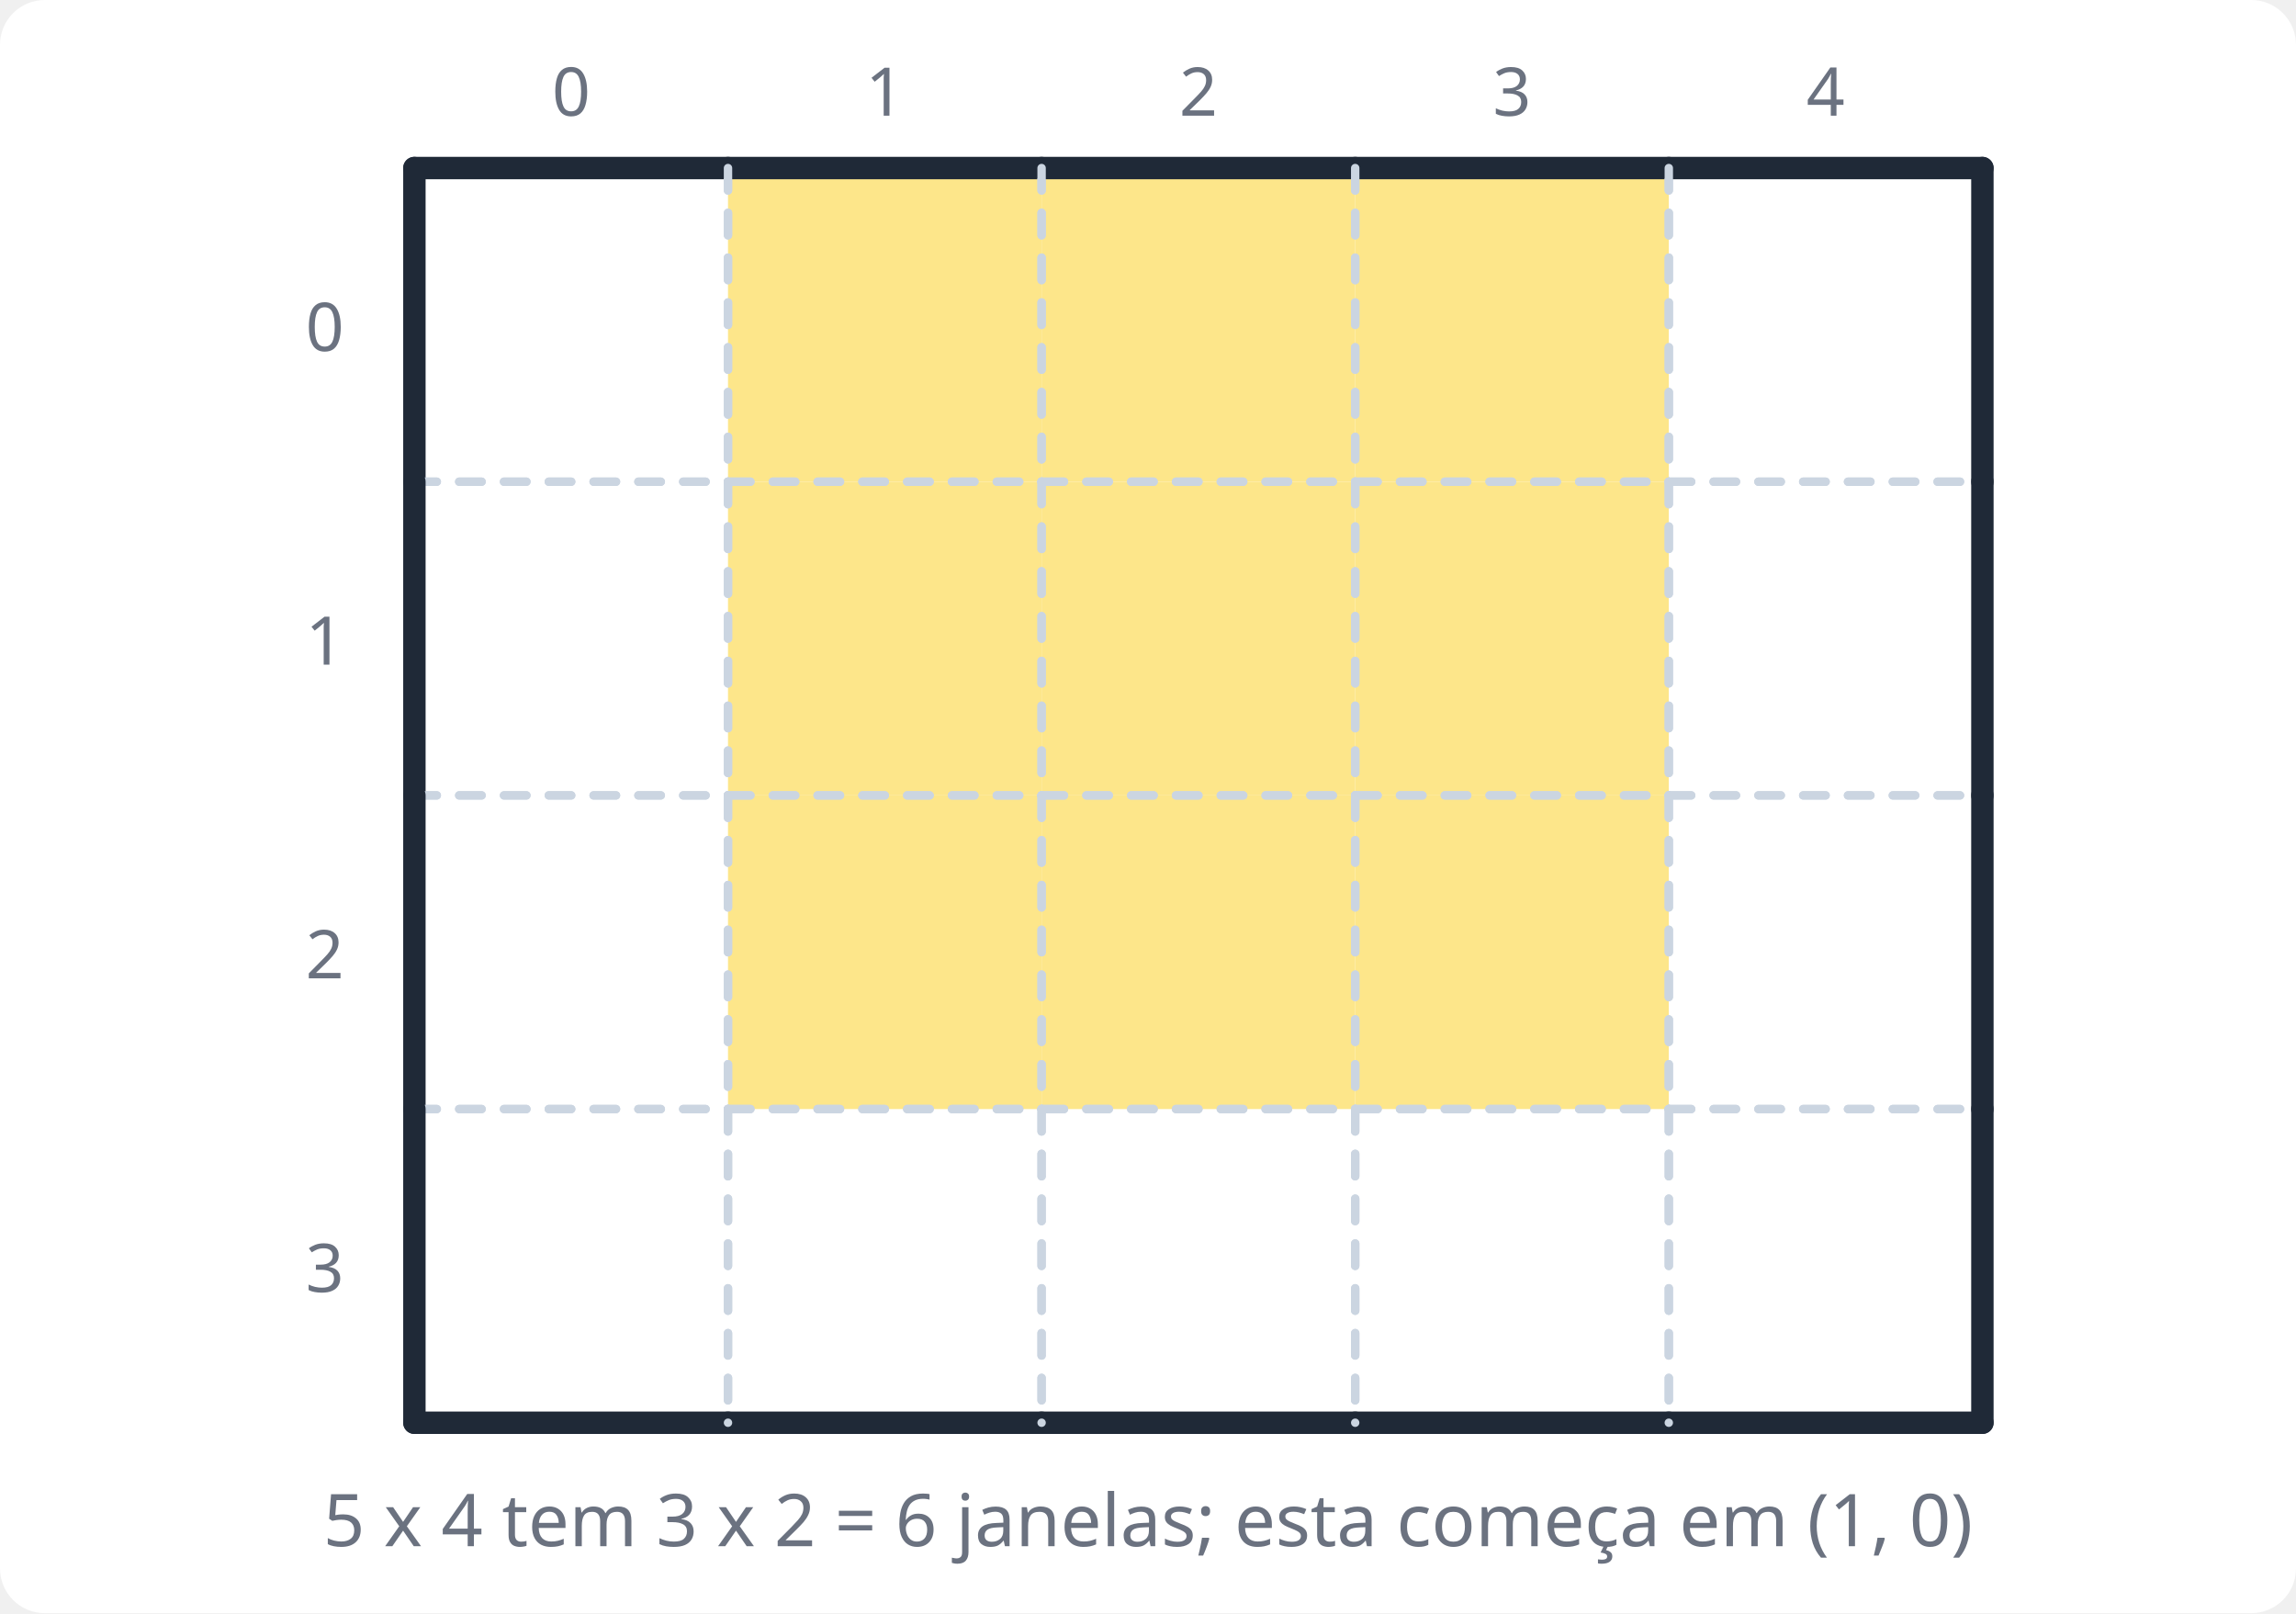
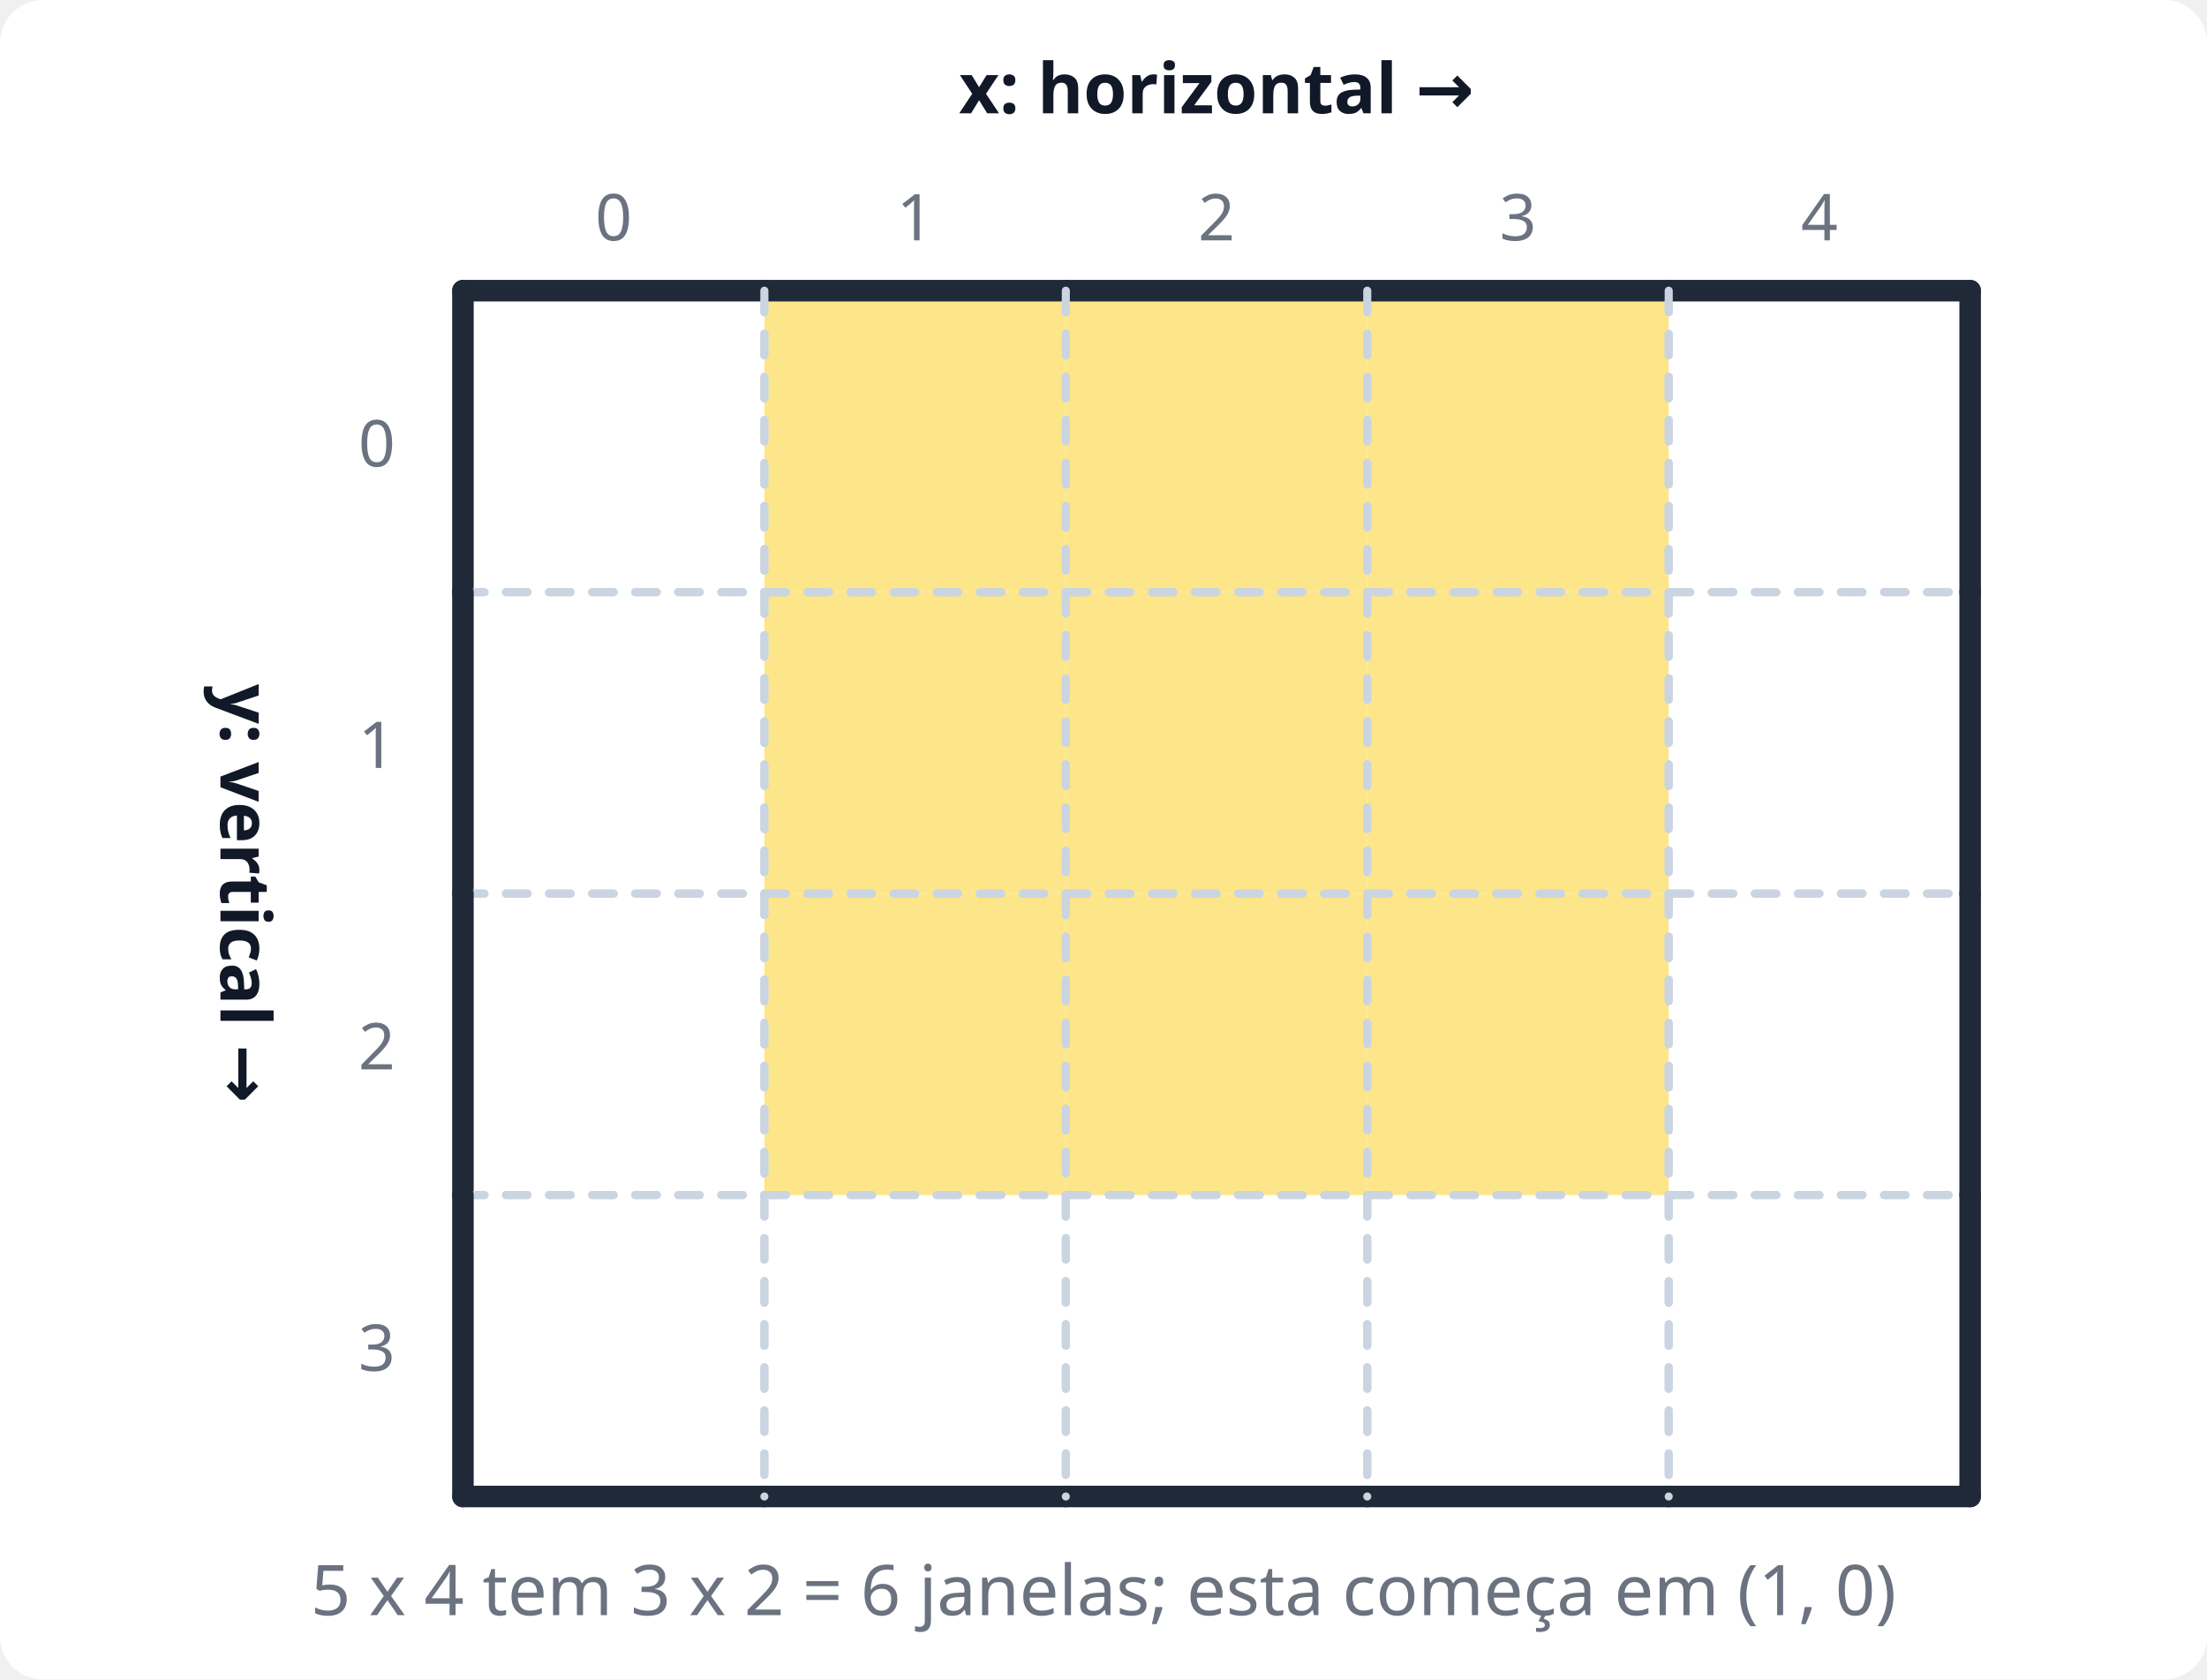
- <svg xmlns="http://www.w3.org/2000/svg" width="410" height="288" viewBox="0 0 410 288">
-   <rect width="410" height="288" fill="#ffffff" rx="8" />
-   <rect x="130" y="30" width="56" height="56" fill="#fde68a" />
-   <rect x="130" y="86" width="56" height="56" fill="#fde68a" />
-   <rect x="130" y="142" width="56" height="56" fill="#fde68a" />
-   <rect x="186" y="30" width="56" height="56" fill="#fde68a" />
-   <rect x="186" y="86" width="56" height="56" fill="#fde68a" />
-   <rect x="186" y="142" width="56" height="56" fill="#fde68a" />
-   <rect x="242" y="30" width="56" height="56" fill="#fde68a" />
-   <rect x="242" y="86" width="56" height="56" fill="#fde68a" />
-   <rect x="242" y="142" width="56" height="56" fill="#fde68a" />
-   <line x1="74" y1="30" x2="130" y2="30" stroke="#1f2937" stroke-width="4" stroke-linecap="round" />
-   <line x1="130" y1="30" x2="130" y2="86" stroke="#cbd5e1" stroke-width="1.5" stroke-linecap="round" stroke-dasharray="4 4" />
-   <line x1="74" y1="86" x2="130" y2="86" stroke="#cbd5e1" stroke-width="1.5" stroke-linecap="round" stroke-dasharray="4 4" />
-   <line x1="74" y1="30" x2="74" y2="86" stroke="#1f2937" stroke-width="4" stroke-linecap="round" />
-   <line x1="130" y1="30" x2="186" y2="30" stroke="#1f2937" stroke-width="4" stroke-linecap="round" />
-   <line x1="186" y1="30" x2="186" y2="86" stroke="#cbd5e1" stroke-width="1.5" stroke-linecap="round" stroke-dasharray="4 4" />
-   <line x1="130" y1="86" x2="186" y2="86" stroke="#cbd5e1" stroke-width="1.5" stroke-linecap="round" stroke-dasharray="4 4" />
-   <line x1="130" y1="30" x2="130" y2="86" stroke="#cbd5e1" stroke-width="1.5" stroke-linecap="round" stroke-dasharray="4 4" />
-   <line x1="186" y1="30" x2="242" y2="30" stroke="#1f2937" stroke-width="4" stroke-linecap="round" />
-   <line x1="242" y1="30" x2="242" y2="86" stroke="#cbd5e1" stroke-width="1.5" stroke-linecap="round" stroke-dasharray="4 4" />
-   <line x1="186" y1="86" x2="242" y2="86" stroke="#cbd5e1" stroke-width="1.5" stroke-linecap="round" stroke-dasharray="4 4" />
-   <line x1="186" y1="30" x2="186" y2="86" stroke="#cbd5e1" stroke-width="1.5" stroke-linecap="round" stroke-dasharray="4 4" />
-   <line x1="242" y1="30" x2="298" y2="30" stroke="#1f2937" stroke-width="4" stroke-linecap="round" />
-   <line x1="298" y1="30" x2="298" y2="86" stroke="#cbd5e1" stroke-width="1.5" stroke-linecap="round" stroke-dasharray="4 4" />
-   <line x1="242" y1="86" x2="298" y2="86" stroke="#cbd5e1" stroke-width="1.5" stroke-linecap="round" stroke-dasharray="4 4" />
-   <line x1="242" y1="30" x2="242" y2="86" stroke="#cbd5e1" stroke-width="1.5" stroke-linecap="round" stroke-dasharray="4 4" />
-   <line x1="298" y1="30" x2="354" y2="30" stroke="#1f2937" stroke-width="4" stroke-linecap="round" />
-   <line x1="354" y1="30" x2="354" y2="86" stroke="#1f2937" stroke-width="4" stroke-linecap="round" />
-   <line x1="298" y1="86" x2="354" y2="86" stroke="#cbd5e1" stroke-width="1.5" stroke-linecap="round" stroke-dasharray="4 4" />
-   <line x1="298" y1="30" x2="298" y2="86" stroke="#cbd5e1" stroke-width="1.5" stroke-linecap="round" stroke-dasharray="4 4" />
-   <line x1="74" y1="86" x2="130" y2="86" stroke="#cbd5e1" stroke-width="1.5" stroke-linecap="round" stroke-dasharray="4 4" />
-   <line x1="130" y1="86" x2="130" y2="142" stroke="#cbd5e1" stroke-width="1.5" stroke-linecap="round" stroke-dasharray="4 4" />
-   <line x1="74" y1="142" x2="130" y2="142" stroke="#cbd5e1" stroke-width="1.5" stroke-linecap="round" stroke-dasharray="4 4" />
-   <line x1="74" y1="86" x2="74" y2="142" stroke="#1f2937" stroke-width="4" stroke-linecap="round" />
-   <line x1="130" y1="86" x2="186" y2="86" stroke="#cbd5e1" stroke-width="1.5" stroke-linecap="round" stroke-dasharray="4 4" />
-   <line x1="186" y1="86" x2="186" y2="142" stroke="#cbd5e1" stroke-width="1.5" stroke-linecap="round" stroke-dasharray="4 4" />
-   <line x1="130" y1="142" x2="186" y2="142" stroke="#cbd5e1" stroke-width="1.5" stroke-linecap="round" stroke-dasharray="4 4" />
-   <line x1="130" y1="86" x2="130" y2="142" stroke="#cbd5e1" stroke-width="1.5" stroke-linecap="round" stroke-dasharray="4 4" />
-   <line x1="186" y1="86" x2="242" y2="86" stroke="#cbd5e1" stroke-width="1.5" stroke-linecap="round" stroke-dasharray="4 4" />
-   <line x1="242" y1="86" x2="242" y2="142" stroke="#cbd5e1" stroke-width="1.5" stroke-linecap="round" stroke-dasharray="4 4" />
-   <line x1="186" y1="142" x2="242" y2="142" stroke="#cbd5e1" stroke-width="1.5" stroke-linecap="round" stroke-dasharray="4 4" />
-   <line x1="186" y1="86" x2="186" y2="142" stroke="#cbd5e1" stroke-width="1.5" stroke-linecap="round" stroke-dasharray="4 4" />
-   <line x1="242" y1="86" x2="298" y2="86" stroke="#cbd5e1" stroke-width="1.5" stroke-linecap="round" stroke-dasharray="4 4" />
-   <line x1="298" y1="86" x2="298" y2="142" stroke="#cbd5e1" stroke-width="1.5" stroke-linecap="round" stroke-dasharray="4 4" />
-   <line x1="242" y1="142" x2="298" y2="142" stroke="#cbd5e1" stroke-width="1.5" stroke-linecap="round" stroke-dasharray="4 4" />
-   <line x1="242" y1="86" x2="242" y2="142" stroke="#cbd5e1" stroke-width="1.5" stroke-linecap="round" stroke-dasharray="4 4" />
-   <line x1="298" y1="86" x2="354" y2="86" stroke="#cbd5e1" stroke-width="1.5" stroke-linecap="round" stroke-dasharray="4 4" />
-   <line x1="354" y1="86" x2="354" y2="142" stroke="#1f2937" stroke-width="4" stroke-linecap="round" />
-   <line x1="298" y1="142" x2="354" y2="142" stroke="#cbd5e1" stroke-width="1.5" stroke-linecap="round" stroke-dasharray="4 4" />
-   <line x1="298" y1="86" x2="298" y2="142" stroke="#cbd5e1" stroke-width="1.5" stroke-linecap="round" stroke-dasharray="4 4" />
-   <line x1="74" y1="142" x2="130" y2="142" stroke="#cbd5e1" stroke-width="1.5" stroke-linecap="round" stroke-dasharray="4 4" />
-   <line x1="130" y1="142" x2="130" y2="198" stroke="#cbd5e1" stroke-width="1.5" stroke-linecap="round" stroke-dasharray="4 4" />
-   <line x1="74" y1="198" x2="130" y2="198" stroke="#cbd5e1" stroke-width="1.5" stroke-linecap="round" stroke-dasharray="4 4" />
-   <line x1="74" y1="142" x2="74" y2="198" stroke="#1f2937" stroke-width="4" stroke-linecap="round" />
-   <line x1="130" y1="142" x2="186" y2="142" stroke="#cbd5e1" stroke-width="1.5" stroke-linecap="round" stroke-dasharray="4 4" />
-   <line x1="186" y1="142" x2="186" y2="198" stroke="#cbd5e1" stroke-width="1.5" stroke-linecap="round" stroke-dasharray="4 4" />
-   <line x1="130" y1="198" x2="186" y2="198" stroke="#cbd5e1" stroke-width="1.5" stroke-linecap="round" stroke-dasharray="4 4" />
-   <line x1="130" y1="142" x2="130" y2="198" stroke="#cbd5e1" stroke-width="1.5" stroke-linecap="round" stroke-dasharray="4 4" />
-   <line x1="186" y1="142" x2="242" y2="142" stroke="#cbd5e1" stroke-width="1.5" stroke-linecap="round" stroke-dasharray="4 4" />
-   <line x1="242" y1="142" x2="242" y2="198" stroke="#cbd5e1" stroke-width="1.5" stroke-linecap="round" stroke-dasharray="4 4" />
-   <line x1="186" y1="198" x2="242" y2="198" stroke="#cbd5e1" stroke-width="1.5" stroke-linecap="round" stroke-dasharray="4 4" />
-   <line x1="186" y1="142" x2="186" y2="198" stroke="#cbd5e1" stroke-width="1.5" stroke-linecap="round" stroke-dasharray="4 4" />
-   <line x1="242" y1="142" x2="298" y2="142" stroke="#cbd5e1" stroke-width="1.5" stroke-linecap="round" stroke-dasharray="4 4" />
-   <line x1="298" y1="142" x2="298" y2="198" stroke="#cbd5e1" stroke-width="1.5" stroke-linecap="round" stroke-dasharray="4 4" />
-   <line x1="242" y1="198" x2="298" y2="198" stroke="#cbd5e1" stroke-width="1.5" stroke-linecap="round" stroke-dasharray="4 4" />
-   <line x1="242" y1="142" x2="242" y2="198" stroke="#cbd5e1" stroke-width="1.5" stroke-linecap="round" stroke-dasharray="4 4" />
-   <line x1="298" y1="142" x2="354" y2="142" stroke="#cbd5e1" stroke-width="1.5" stroke-linecap="round" stroke-dasharray="4 4" />
-   <line x1="354" y1="142" x2="354" y2="198" stroke="#1f2937" stroke-width="4" stroke-linecap="round" />
-   <line x1="298" y1="198" x2="354" y2="198" stroke="#cbd5e1" stroke-width="1.5" stroke-linecap="round" stroke-dasharray="4 4" />
-   <line x1="298" y1="142" x2="298" y2="198" stroke="#cbd5e1" stroke-width="1.5" stroke-linecap="round" stroke-dasharray="4 4" />
-   <line x1="74" y1="198" x2="130" y2="198" stroke="#cbd5e1" stroke-width="1.5" stroke-linecap="round" stroke-dasharray="4 4" />
-   <line x1="130" y1="198" x2="130" y2="254" stroke="#cbd5e1" stroke-width="1.5" stroke-linecap="round" stroke-dasharray="4 4" />
-   <line x1="74" y1="254" x2="130" y2="254" stroke="#1f2937" stroke-width="4" stroke-linecap="round" />
-   <line x1="74" y1="198" x2="74" y2="254" stroke="#1f2937" stroke-width="4" stroke-linecap="round" />
-   <line x1="130" y1="198" x2="186" y2="198" stroke="#cbd5e1" stroke-width="1.5" stroke-linecap="round" stroke-dasharray="4 4" />
-   <line x1="186" y1="198" x2="186" y2="254" stroke="#cbd5e1" stroke-width="1.5" stroke-linecap="round" stroke-dasharray="4 4" />
-   <line x1="130" y1="254" x2="186" y2="254" stroke="#1f2937" stroke-width="4" stroke-linecap="round" />
-   <line x1="130" y1="198" x2="130" y2="254" stroke="#cbd5e1" stroke-width="1.5" stroke-linecap="round" stroke-dasharray="4 4" />
-   <line x1="186" y1="198" x2="242" y2="198" stroke="#cbd5e1" stroke-width="1.5" stroke-linecap="round" stroke-dasharray="4 4" />
-   <line x1="242" y1="198" x2="242" y2="254" stroke="#cbd5e1" stroke-width="1.5" stroke-linecap="round" stroke-dasharray="4 4" />
-   <line x1="186" y1="254" x2="242" y2="254" stroke="#1f2937" stroke-width="4" stroke-linecap="round" />
-   <line x1="186" y1="198" x2="186" y2="254" stroke="#cbd5e1" stroke-width="1.5" stroke-linecap="round" stroke-dasharray="4 4" />
-   <line x1="242" y1="198" x2="298" y2="198" stroke="#cbd5e1" stroke-width="1.5" stroke-linecap="round" stroke-dasharray="4 4" />
-   <line x1="298" y1="198" x2="298" y2="254" stroke="#cbd5e1" stroke-width="1.5" stroke-linecap="round" stroke-dasharray="4 4" />
-   <line x1="242" y1="254" x2="298" y2="254" stroke="#1f2937" stroke-width="4" stroke-linecap="round" />
-   <line x1="242" y1="198" x2="242" y2="254" stroke="#cbd5e1" stroke-width="1.5" stroke-linecap="round" stroke-dasharray="4 4" />
-   <line x1="298" y1="198" x2="354" y2="198" stroke="#cbd5e1" stroke-width="1.5" stroke-linecap="round" stroke-dasharray="4 4" />
-   <line x1="354" y1="198" x2="354" y2="254" stroke="#1f2937" stroke-width="4" stroke-linecap="round" />
-   <line x1="298" y1="254" x2="354" y2="254" stroke="#1f2937" stroke-width="4" stroke-linecap="round" />
-   <line x1="298" y1="198" x2="298" y2="254" stroke="#cbd5e1" stroke-width="1.5" stroke-linecap="round" stroke-dasharray="4 4" />
-   <text x="102" y="16" font-family="ui-sans-serif, system-ui, sans-serif" font-size="12" font-weight="normal" fill="#6b7280" text-anchor="middle" dominant-baseline="central">0</text>
-   <text x="158" y="16" font-family="ui-sans-serif, system-ui, sans-serif" font-size="12" font-weight="normal" fill="#6b7280" text-anchor="middle" dominant-baseline="central">1</text>
-   <text x="214" y="16" font-family="ui-sans-serif, system-ui, sans-serif" font-size="12" font-weight="normal" fill="#6b7280" text-anchor="middle" dominant-baseline="central">2</text>
-   <text x="270" y="16" font-family="ui-sans-serif, system-ui, sans-serif" font-size="12" font-weight="normal" fill="#6b7280" text-anchor="middle" dominant-baseline="central">3</text>
-   <text x="326" y="16" font-family="ui-sans-serif, system-ui, sans-serif" font-size="12" font-weight="normal" fill="#6b7280" text-anchor="middle" dominant-baseline="central">4</text>
-   <text x="58" y="58" font-family="ui-sans-serif, system-ui, sans-serif" font-size="12" font-weight="normal" fill="#6b7280" text-anchor="middle" dominant-baseline="central">0</text>
-   <text x="58" y="114" font-family="ui-sans-serif, system-ui, sans-serif" font-size="12" font-weight="normal" fill="#6b7280" text-anchor="middle" dominant-baseline="central">1</text>
-   <text x="58" y="170" font-family="ui-sans-serif, system-ui, sans-serif" font-size="12" font-weight="normal" fill="#6b7280" text-anchor="middle" dominant-baseline="central">2</text>
-   <text x="58" y="226" font-family="ui-sans-serif, system-ui, sans-serif" font-size="12" font-weight="normal" fill="#6b7280" text-anchor="middle" dominant-baseline="central">3</text>
-   <text x="205" y="271" font-family="ui-sans-serif, system-ui, sans-serif" font-size="13" font-weight="normal" fill="#6b7280" text-anchor="middle" dominant-baseline="central">5 x 4 tem 3 x 2 = 6 janelas; esta começa em (1, 0)</text>
+ <svg xmlns="http://www.w3.org/2000/svg" width="410" height="312" viewBox="0 0 410 312">
+   <rect width="410" height="312" fill="#ffffff" rx="8" />
+   <rect x="142" y="54" width="56" height="56" fill="#fde68a" />
+   <rect x="142" y="110" width="56" height="56" fill="#fde68a" />
+   <rect x="142" y="166" width="56" height="56" fill="#fde68a" />
+   <rect x="198" y="54" width="56" height="56" fill="#fde68a" />
+   <rect x="198" y="110" width="56" height="56" fill="#fde68a" />
+   <rect x="198" y="166" width="56" height="56" fill="#fde68a" />
+   <rect x="254" y="54" width="56" height="56" fill="#fde68a" />
+   <rect x="254" y="110" width="56" height="56" fill="#fde68a" />
+   <rect x="254" y="166" width="56" height="56" fill="#fde68a" />
+   <line x1="86" y1="54" x2="142" y2="54" stroke="#1f2937" stroke-width="4" stroke-linecap="round" />
+   <line x1="142" y1="54" x2="142" y2="110" stroke="#cbd5e1" stroke-width="1.5" stroke-linecap="round" stroke-dasharray="4 4" />
+   <line x1="86" y1="110" x2="142" y2="110" stroke="#cbd5e1" stroke-width="1.5" stroke-linecap="round" stroke-dasharray="4 4" />
+   <line x1="86" y1="54" x2="86" y2="110" stroke="#1f2937" stroke-width="4" stroke-linecap="round" />
+   <line x1="142" y1="54" x2="198" y2="54" stroke="#1f2937" stroke-width="4" stroke-linecap="round" />
+   <line x1="198" y1="54" x2="198" y2="110" stroke="#cbd5e1" stroke-width="1.5" stroke-linecap="round" stroke-dasharray="4 4" />
+   <line x1="142" y1="110" x2="198" y2="110" stroke="#cbd5e1" stroke-width="1.5" stroke-linecap="round" stroke-dasharray="4 4" />
+   <line x1="142" y1="54" x2="142" y2="110" stroke="#cbd5e1" stroke-width="1.5" stroke-linecap="round" stroke-dasharray="4 4" />
+   <line x1="198" y1="54" x2="254" y2="54" stroke="#1f2937" stroke-width="4" stroke-linecap="round" />
+   <line x1="254" y1="54" x2="254" y2="110" stroke="#cbd5e1" stroke-width="1.5" stroke-linecap="round" stroke-dasharray="4 4" />
+   <line x1="198" y1="110" x2="254" y2="110" stroke="#cbd5e1" stroke-width="1.5" stroke-linecap="round" stroke-dasharray="4 4" />
+   <line x1="198" y1="54" x2="198" y2="110" stroke="#cbd5e1" stroke-width="1.5" stroke-linecap="round" stroke-dasharray="4 4" />
+   <line x1="254" y1="54" x2="310" y2="54" stroke="#1f2937" stroke-width="4" stroke-linecap="round" />
+   <line x1="310" y1="54" x2="310" y2="110" stroke="#cbd5e1" stroke-width="1.5" stroke-linecap="round" stroke-dasharray="4 4" />
+   <line x1="254" y1="110" x2="310" y2="110" stroke="#cbd5e1" stroke-width="1.5" stroke-linecap="round" stroke-dasharray="4 4" />
+   <line x1="254" y1="54" x2="254" y2="110" stroke="#cbd5e1" stroke-width="1.5" stroke-linecap="round" stroke-dasharray="4 4" />
+   <line x1="310" y1="54" x2="366" y2="54" stroke="#1f2937" stroke-width="4" stroke-linecap="round" />
+   <line x1="366" y1="54" x2="366" y2="110" stroke="#1f2937" stroke-width="4" stroke-linecap="round" />
+   <line x1="310" y1="110" x2="366" y2="110" stroke="#cbd5e1" stroke-width="1.5" stroke-linecap="round" stroke-dasharray="4 4" />
+   <line x1="310" y1="54" x2="310" y2="110" stroke="#cbd5e1" stroke-width="1.5" stroke-linecap="round" stroke-dasharray="4 4" />
+   <line x1="86" y1="110" x2="142" y2="110" stroke="#cbd5e1" stroke-width="1.5" stroke-linecap="round" stroke-dasharray="4 4" />
+   <line x1="142" y1="110" x2="142" y2="166" stroke="#cbd5e1" stroke-width="1.5" stroke-linecap="round" stroke-dasharray="4 4" />
+   <line x1="86" y1="166" x2="142" y2="166" stroke="#cbd5e1" stroke-width="1.5" stroke-linecap="round" stroke-dasharray="4 4" />
+   <line x1="86" y1="110" x2="86" y2="166" stroke="#1f2937" stroke-width="4" stroke-linecap="round" />
+   <line x1="142" y1="110" x2="198" y2="110" stroke="#cbd5e1" stroke-width="1.5" stroke-linecap="round" stroke-dasharray="4 4" />
+   <line x1="198" y1="110" x2="198" y2="166" stroke="#cbd5e1" stroke-width="1.5" stroke-linecap="round" stroke-dasharray="4 4" />
+   <line x1="142" y1="166" x2="198" y2="166" stroke="#cbd5e1" stroke-width="1.5" stroke-linecap="round" stroke-dasharray="4 4" />
+   <line x1="142" y1="110" x2="142" y2="166" stroke="#cbd5e1" stroke-width="1.5" stroke-linecap="round" stroke-dasharray="4 4" />
+   <line x1="198" y1="110" x2="254" y2="110" stroke="#cbd5e1" stroke-width="1.5" stroke-linecap="round" stroke-dasharray="4 4" />
+   <line x1="254" y1="110" x2="254" y2="166" stroke="#cbd5e1" stroke-width="1.5" stroke-linecap="round" stroke-dasharray="4 4" />
+   <line x1="198" y1="166" x2="254" y2="166" stroke="#cbd5e1" stroke-width="1.5" stroke-linecap="round" stroke-dasharray="4 4" />
+   <line x1="198" y1="110" x2="198" y2="166" stroke="#cbd5e1" stroke-width="1.5" stroke-linecap="round" stroke-dasharray="4 4" />
+   <line x1="254" y1="110" x2="310" y2="110" stroke="#cbd5e1" stroke-width="1.5" stroke-linecap="round" stroke-dasharray="4 4" />
+   <line x1="310" y1="110" x2="310" y2="166" stroke="#cbd5e1" stroke-width="1.5" stroke-linecap="round" stroke-dasharray="4 4" />
+   <line x1="254" y1="166" x2="310" y2="166" stroke="#cbd5e1" stroke-width="1.5" stroke-linecap="round" stroke-dasharray="4 4" />
+   <line x1="254" y1="110" x2="254" y2="166" stroke="#cbd5e1" stroke-width="1.5" stroke-linecap="round" stroke-dasharray="4 4" />
+   <line x1="310" y1="110" x2="366" y2="110" stroke="#cbd5e1" stroke-width="1.5" stroke-linecap="round" stroke-dasharray="4 4" />
+   <line x1="366" y1="110" x2="366" y2="166" stroke="#1f2937" stroke-width="4" stroke-linecap="round" />
+   <line x1="310" y1="166" x2="366" y2="166" stroke="#cbd5e1" stroke-width="1.5" stroke-linecap="round" stroke-dasharray="4 4" />
+   <line x1="310" y1="110" x2="310" y2="166" stroke="#cbd5e1" stroke-width="1.5" stroke-linecap="round" stroke-dasharray="4 4" />
+   <line x1="86" y1="166" x2="142" y2="166" stroke="#cbd5e1" stroke-width="1.5" stroke-linecap="round" stroke-dasharray="4 4" />
+   <line x1="142" y1="166" x2="142" y2="222" stroke="#cbd5e1" stroke-width="1.5" stroke-linecap="round" stroke-dasharray="4 4" />
+   <line x1="86" y1="222" x2="142" y2="222" stroke="#cbd5e1" stroke-width="1.5" stroke-linecap="round" stroke-dasharray="4 4" />
+   <line x1="86" y1="166" x2="86" y2="222" stroke="#1f2937" stroke-width="4" stroke-linecap="round" />
+   <line x1="142" y1="166" x2="198" y2="166" stroke="#cbd5e1" stroke-width="1.5" stroke-linecap="round" stroke-dasharray="4 4" />
+   <line x1="198" y1="166" x2="198" y2="222" stroke="#cbd5e1" stroke-width="1.5" stroke-linecap="round" stroke-dasharray="4 4" />
+   <line x1="142" y1="222" x2="198" y2="222" stroke="#cbd5e1" stroke-width="1.5" stroke-linecap="round" stroke-dasharray="4 4" />
+   <line x1="142" y1="166" x2="142" y2="222" stroke="#cbd5e1" stroke-width="1.5" stroke-linecap="round" stroke-dasharray="4 4" />
+   <line x1="198" y1="166" x2="254" y2="166" stroke="#cbd5e1" stroke-width="1.5" stroke-linecap="round" stroke-dasharray="4 4" />
+   <line x1="254" y1="166" x2="254" y2="222" stroke="#cbd5e1" stroke-width="1.5" stroke-linecap="round" stroke-dasharray="4 4" />
+   <line x1="198" y1="222" x2="254" y2="222" stroke="#cbd5e1" stroke-width="1.5" stroke-linecap="round" stroke-dasharray="4 4" />
+   <line x1="198" y1="166" x2="198" y2="222" stroke="#cbd5e1" stroke-width="1.5" stroke-linecap="round" stroke-dasharray="4 4" />
+   <line x1="254" y1="166" x2="310" y2="166" stroke="#cbd5e1" stroke-width="1.5" stroke-linecap="round" stroke-dasharray="4 4" />
+   <line x1="310" y1="166" x2="310" y2="222" stroke="#cbd5e1" stroke-width="1.5" stroke-linecap="round" stroke-dasharray="4 4" />
+   <line x1="254" y1="222" x2="310" y2="222" stroke="#cbd5e1" stroke-width="1.5" stroke-linecap="round" stroke-dasharray="4 4" />
+   <line x1="254" y1="166" x2="254" y2="222" stroke="#cbd5e1" stroke-width="1.5" stroke-linecap="round" stroke-dasharray="4 4" />
+   <line x1="310" y1="166" x2="366" y2="166" stroke="#cbd5e1" stroke-width="1.5" stroke-linecap="round" stroke-dasharray="4 4" />
+   <line x1="366" y1="166" x2="366" y2="222" stroke="#1f2937" stroke-width="4" stroke-linecap="round" />
+   <line x1="310" y1="222" x2="366" y2="222" stroke="#cbd5e1" stroke-width="1.5" stroke-linecap="round" stroke-dasharray="4 4" />
+   <line x1="310" y1="166" x2="310" y2="222" stroke="#cbd5e1" stroke-width="1.5" stroke-linecap="round" stroke-dasharray="4 4" />
+   <line x1="86" y1="222" x2="142" y2="222" stroke="#cbd5e1" stroke-width="1.5" stroke-linecap="round" stroke-dasharray="4 4" />
+   <line x1="142" y1="222" x2="142" y2="278" stroke="#cbd5e1" stroke-width="1.5" stroke-linecap="round" stroke-dasharray="4 4" />
+   <line x1="86" y1="278" x2="142" y2="278" stroke="#1f2937" stroke-width="4" stroke-linecap="round" />
+   <line x1="86" y1="222" x2="86" y2="278" stroke="#1f2937" stroke-width="4" stroke-linecap="round" />
+   <line x1="142" y1="222" x2="198" y2="222" stroke="#cbd5e1" stroke-width="1.5" stroke-linecap="round" stroke-dasharray="4 4" />
+   <line x1="198" y1="222" x2="198" y2="278" stroke="#cbd5e1" stroke-width="1.5" stroke-linecap="round" stroke-dasharray="4 4" />
+   <line x1="142" y1="278" x2="198" y2="278" stroke="#1f2937" stroke-width="4" stroke-linecap="round" />
+   <line x1="142" y1="222" x2="142" y2="278" stroke="#cbd5e1" stroke-width="1.5" stroke-linecap="round" stroke-dasharray="4 4" />
+   <line x1="198" y1="222" x2="254" y2="222" stroke="#cbd5e1" stroke-width="1.5" stroke-linecap="round" stroke-dasharray="4 4" />
+   <line x1="254" y1="222" x2="254" y2="278" stroke="#cbd5e1" stroke-width="1.5" stroke-linecap="round" stroke-dasharray="4 4" />
+   <line x1="198" y1="278" x2="254" y2="278" stroke="#1f2937" stroke-width="4" stroke-linecap="round" />
+   <line x1="198" y1="222" x2="198" y2="278" stroke="#cbd5e1" stroke-width="1.5" stroke-linecap="round" stroke-dasharray="4 4" />
+   <line x1="254" y1="222" x2="310" y2="222" stroke="#cbd5e1" stroke-width="1.5" stroke-linecap="round" stroke-dasharray="4 4" />
+   <line x1="310" y1="222" x2="310" y2="278" stroke="#cbd5e1" stroke-width="1.5" stroke-linecap="round" stroke-dasharray="4 4" />
+   <line x1="254" y1="278" x2="310" y2="278" stroke="#1f2937" stroke-width="4" stroke-linecap="round" />
+   <line x1="254" y1="222" x2="254" y2="278" stroke="#cbd5e1" stroke-width="1.5" stroke-linecap="round" stroke-dasharray="4 4" />
+   <line x1="310" y1="222" x2="366" y2="222" stroke="#cbd5e1" stroke-width="1.5" stroke-linecap="round" stroke-dasharray="4 4" />
+   <line x1="366" y1="222" x2="366" y2="278" stroke="#1f2937" stroke-width="4" stroke-linecap="round" />
+   <line x1="310" y1="278" x2="366" y2="278" stroke="#1f2937" stroke-width="4" stroke-linecap="round" />
+   <line x1="310" y1="222" x2="310" y2="278" stroke="#cbd5e1" stroke-width="1.5" stroke-linecap="round" stroke-dasharray="4 4" />
+   <text x="114" y="40" font-family="ui-sans-serif, system-ui, sans-serif" font-size="12" font-weight="normal" fill="#6b7280" text-anchor="middle" dominant-baseline="central">0</text>
+   <text x="170" y="40" font-family="ui-sans-serif, system-ui, sans-serif" font-size="12" font-weight="normal" fill="#6b7280" text-anchor="middle" dominant-baseline="central">1</text>
+   <text x="226" y="40" font-family="ui-sans-serif, system-ui, sans-serif" font-size="12" font-weight="normal" fill="#6b7280" text-anchor="middle" dominant-baseline="central">2</text>
+   <text x="282" y="40" font-family="ui-sans-serif, system-ui, sans-serif" font-size="12" font-weight="normal" fill="#6b7280" text-anchor="middle" dominant-baseline="central">3</text>
+   <text x="338" y="40" font-family="ui-sans-serif, system-ui, sans-serif" font-size="12" font-weight="normal" fill="#6b7280" text-anchor="middle" dominant-baseline="central">4</text>
+   <text x="70" y="82" font-family="ui-sans-serif, system-ui, sans-serif" font-size="12" font-weight="normal" fill="#6b7280" text-anchor="middle" dominant-baseline="central">0</text>
+   <text x="70" y="138" font-family="ui-sans-serif, system-ui, sans-serif" font-size="12" font-weight="normal" fill="#6b7280" text-anchor="middle" dominant-baseline="central">1</text>
+   <text x="70" y="194" font-family="ui-sans-serif, system-ui, sans-serif" font-size="12" font-weight="normal" fill="#6b7280" text-anchor="middle" dominant-baseline="central">2</text>
+   <text x="70" y="250" font-family="ui-sans-serif, system-ui, sans-serif" font-size="12" font-weight="normal" fill="#6b7280" text-anchor="middle" dominant-baseline="central">3</text>
+   <text x="226" y="16" font-family="ui-sans-serif, system-ui, sans-serif" font-size="13" font-weight="bold" fill="#111827" text-anchor="middle" dominant-baseline="central">x: horizontal →</text>
+   <g transform="rotate(90 46 166)">
+     <text x="46" y="166" font-family="ui-sans-serif, system-ui, sans-serif" font-size="13" font-weight="bold" fill="#111827" text-anchor="middle" dominant-baseline="central">y: vertical →</text>
+   </g>
+   <text x="205" y="295" font-family="ui-sans-serif, system-ui, sans-serif" font-size="13" font-weight="normal" fill="#6b7280" text-anchor="middle" dominant-baseline="central">5 x 4 tem 3 x 2 = 6 janelas; esta começa em (1, 0)</text>
</svg>
